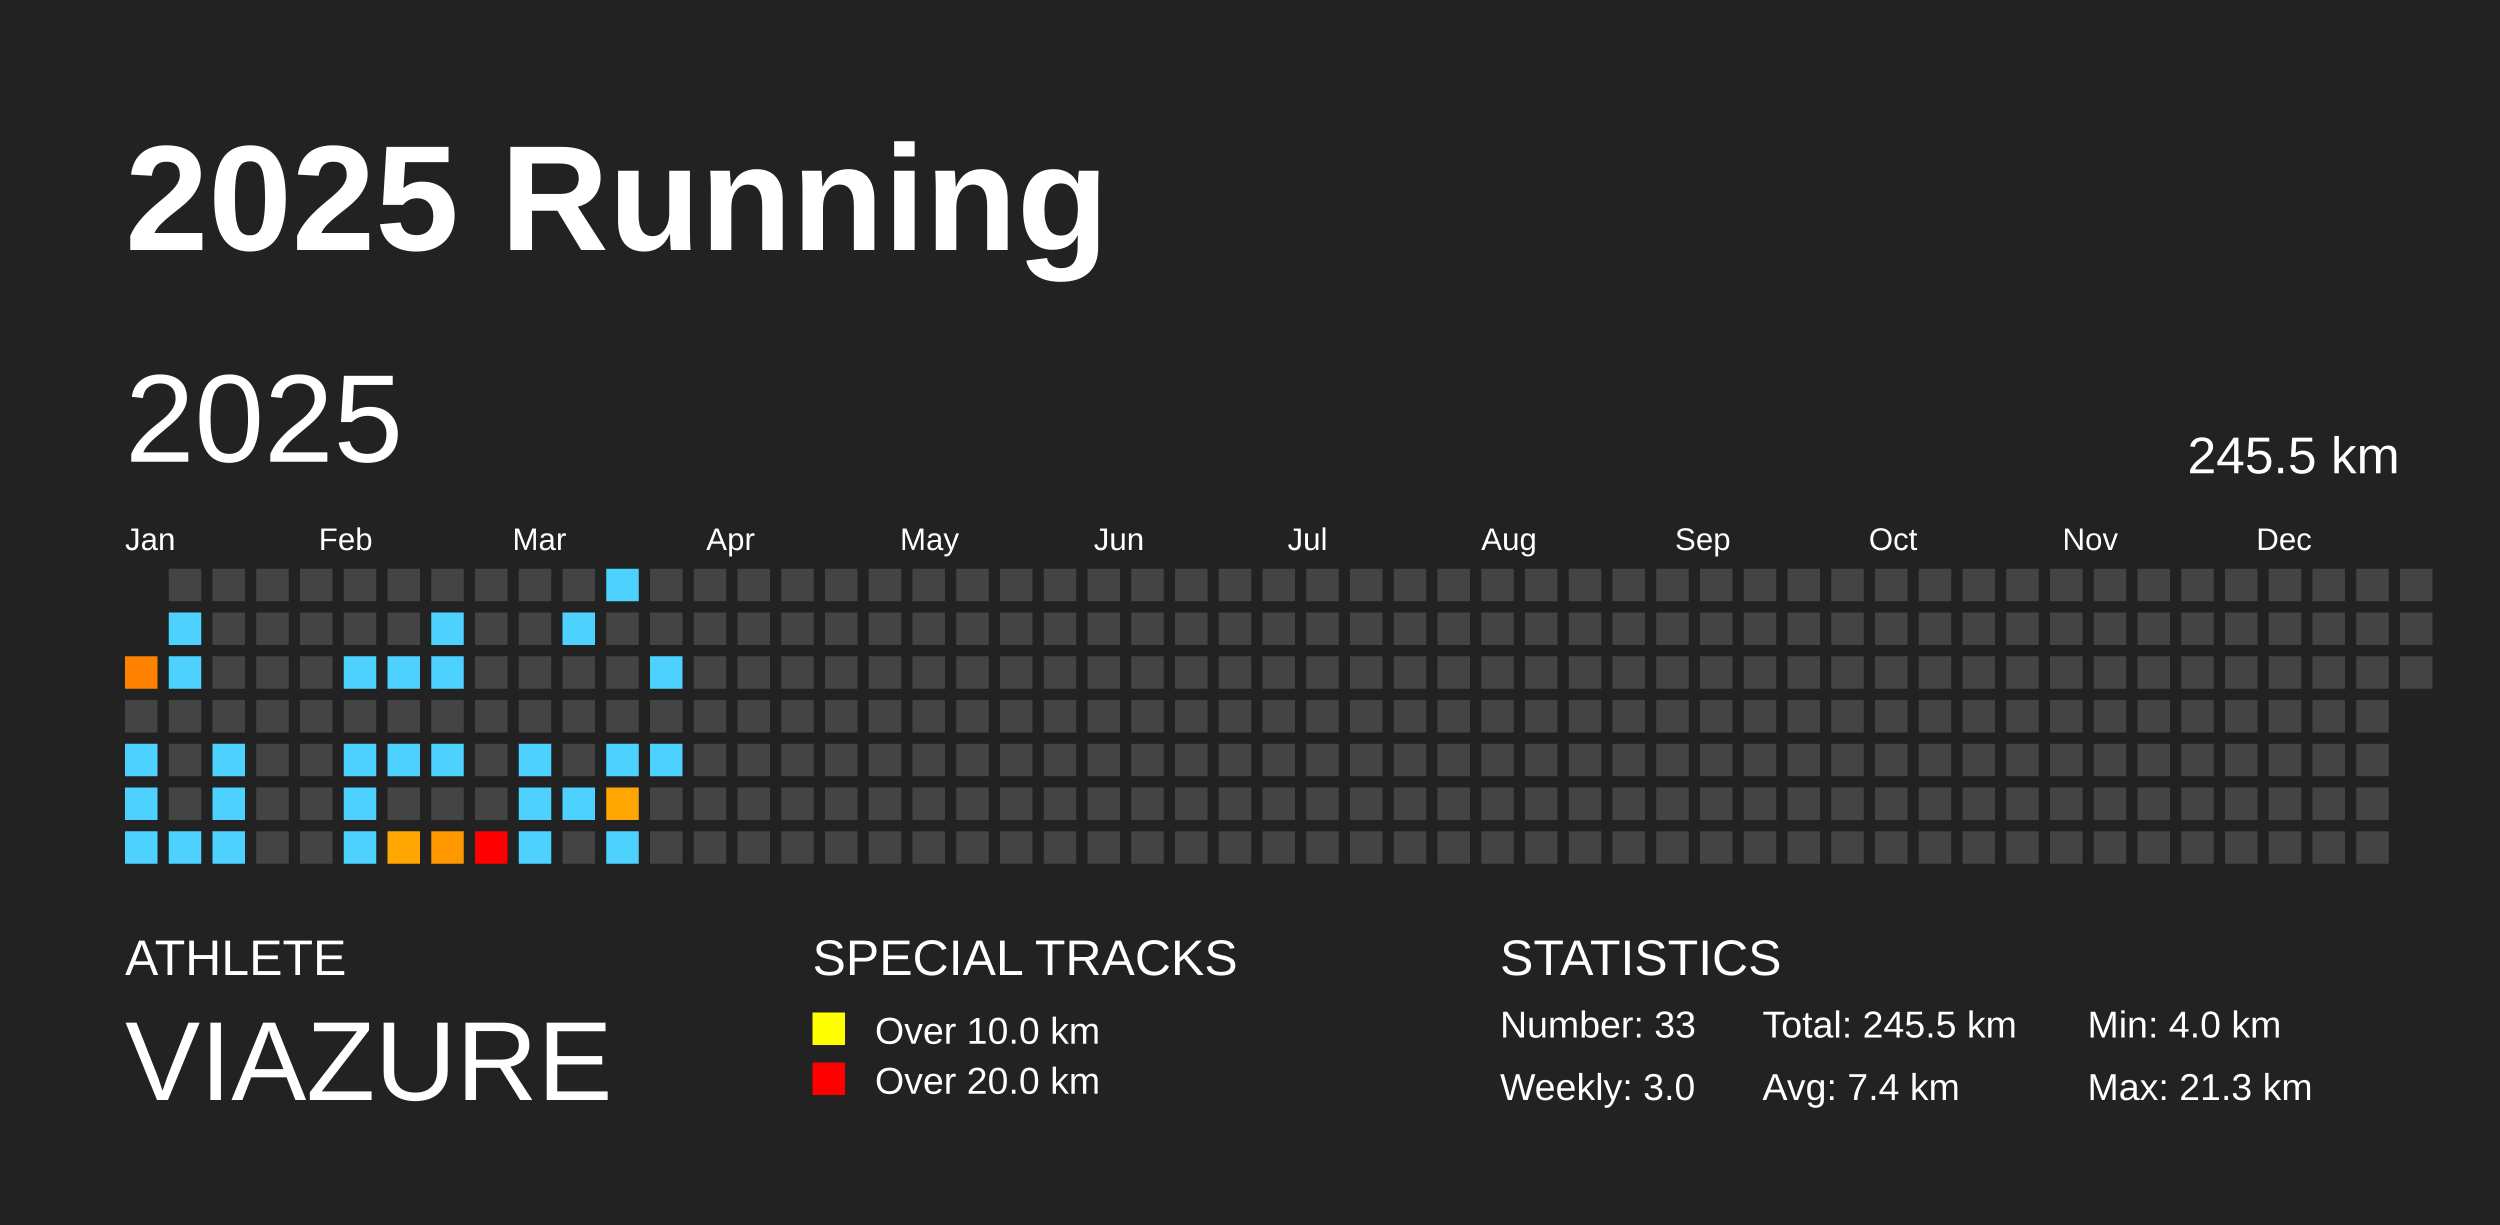
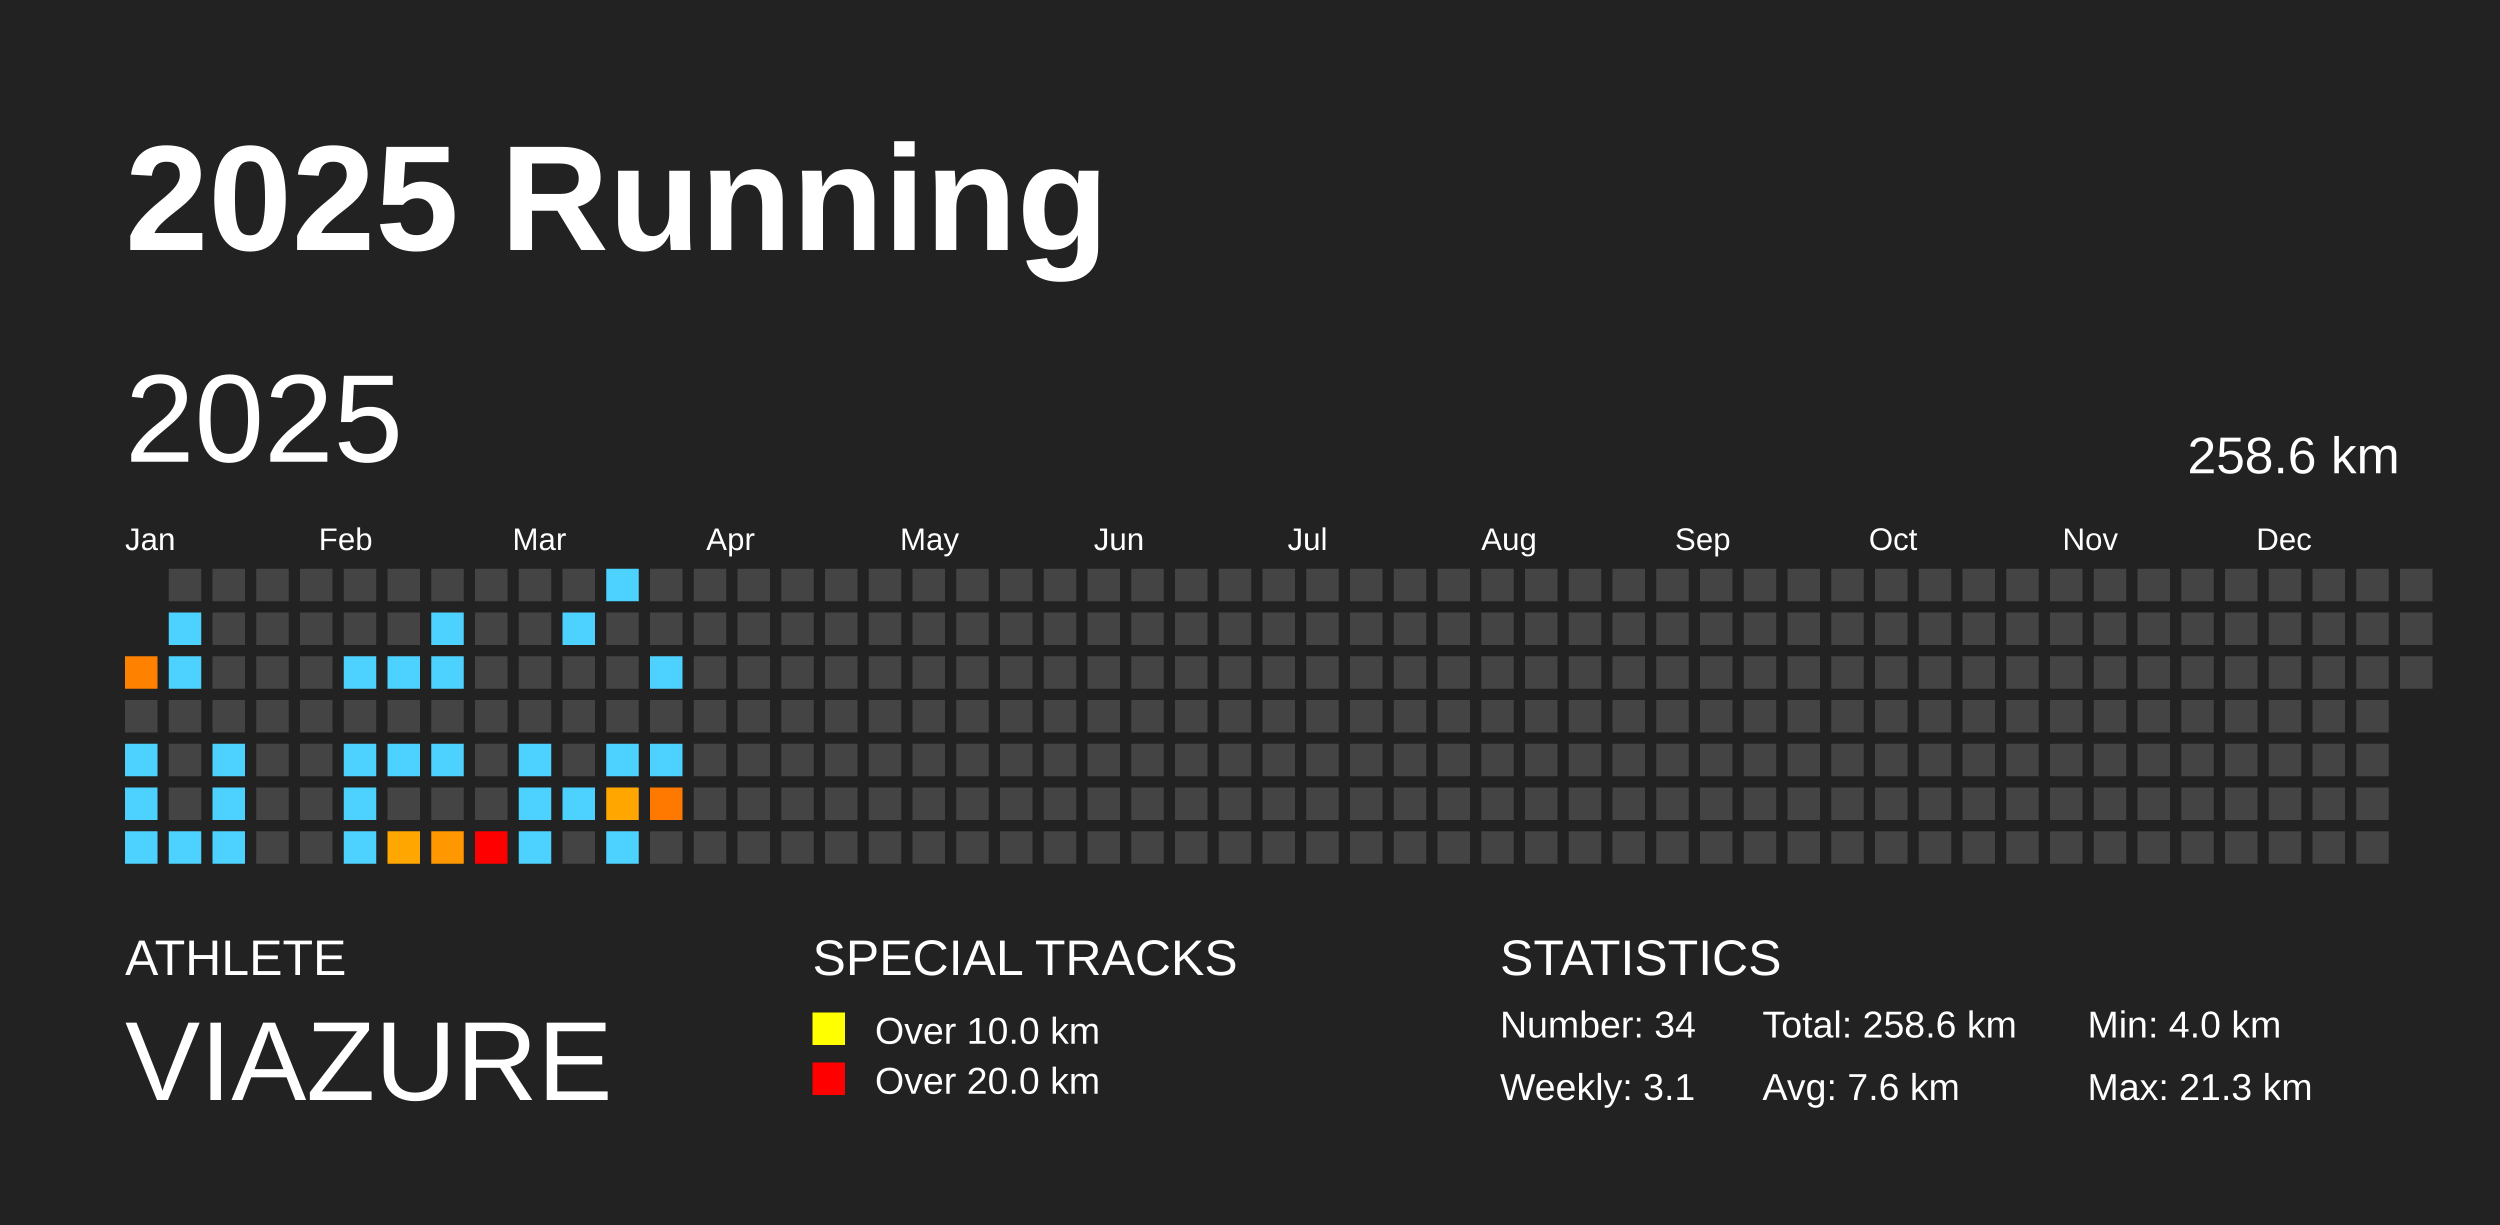
<svg xmlns="http://www.w3.org/2000/svg" baseProfile="full" height="98mm" version="1.1" viewBox="0,0,200,98" width="200mm">
  <defs />
  <rect fill="#222222" height="98" width="200" x="0" y="0" />
  <text fill="#FFFFFF" style="font-size:12px; font-family:Arial; font-weight:bold;" x="10" y="20">2025 Running</text>
  <text fill="#FFFFFF" style="font-size:4px; font-family:Arial" x="10" y="78">ATHLETE</text>
  <text fill="#FFFFFF" style="font-size:9px; font-family:Arial" x="10" y="88">VIAZURE</text>
  <text fill="#FFFFFF" style="font-size:4px; font-family:Arial" x="65" y="78">SPECIAL TRACKS</text>
  <rect fill="yellow" height="2.6" width="2.6" x="65" y="81" />
  <text fill="#FFFFFF" style="font-size:3px; font-family:Arial" x="70" y="83.5">Over 10.0 km</text>
  <rect fill="red" height="2.6" width="2.6" x="65" y="85" />
  <text fill="#FFFFFF" style="font-size:3px; font-family:Arial" x="70" y="87.5">Over 20.0 km</text>
  <text fill="#FFFFFF" style="font-size:4px; font-family:Arial" x="120" y="78">STATISTICS</text>
-   <text fill="#FFFFFF" style="font-size:3px; font-family:Arial" x="120" y="83">Number: 33</text>
-   <text fill="#FFFFFF" style="font-size:3px; font-family:Arial" x="120" y="88">Weekly: 3.0</text>
-   <text fill="#FFFFFF" style="font-size:3px; font-family:Arial" x="141" y="83">Total: 245.5 km</text>
-   <text fill="#FFFFFF" style="font-size:3px; font-family:Arial" x="141" y="88">Avg: 7.4 km</text>
+   <text fill="#FFFFFF" style="font-size:3px; font-family:Arial" x="120" y="83">Number: 34</text>
+   <text fill="#FFFFFF" style="font-size:3px; font-family:Arial" x="120" y="88">Weekly: 3.1</text>
+   <text fill="#FFFFFF" style="font-size:3px; font-family:Arial" x="141" y="83">Total: 258.6 km</text>
+   <text fill="#FFFFFF" style="font-size:3px; font-family:Arial" x="141" y="88">Avg: 7.6 km</text>
  <text fill="#FFFFFF" style="font-size:3px; font-family:Arial" x="167" y="83">Min: 4.0 km</text>
  <text fill="#FFFFFF" style="font-size:3px; font-family:Arial" x="167" y="88">Max: 21.3 km</text>
  <text dominant-baseline="hanging" fill="#FFFFFF" style="font-size:10.0px; font-family:Arial;" x="10" y="30">2025</text>
-   <text dominant-baseline="hanging" fill="#FFFFFF" style="font-size:4.125px; font-family:Arial;" x="175" y="35">245.5 km</text>
+   <text dominant-baseline="hanging" fill="#FFFFFF" style="font-size:4.125px; font-family:Arial;" x="175" y="35">258.6 km</text>
  <text fill="#FFFFFF" style="font-size:2.5px; font-family:Arial" x="10.0" y="44">Jan</text>
  <text fill="#FFFFFF" style="font-size:2.5px; font-family:Arial" x="25.5" y="44">Feb</text>
  <text fill="#FFFFFF" style="font-size:2.5px; font-family:Arial" x="41.0" y="44">Mar</text>
  <text fill="#FFFFFF" style="font-size:2.5px; font-family:Arial" x="56.5" y="44">Apr</text>
  <text fill="#FFFFFF" style="font-size:2.5px; font-family:Arial" x="72.0" y="44">May</text>
  <text fill="#FFFFFF" style="font-size:2.5px; font-family:Arial" x="87.5" y="44">Jun</text>
  <text fill="#FFFFFF" style="font-size:2.5px; font-family:Arial" x="103.0" y="44">Jul</text>
  <text fill="#FFFFFF" style="font-size:2.5px; font-family:Arial" x="118.5" y="44">Aug</text>
  <text fill="#FFFFFF" style="font-size:2.5px; font-family:Arial" x="134.0" y="44">Sep</text>
  <text fill="#FFFFFF" style="font-size:2.5px; font-family:Arial" x="149.5" y="44">Oct</text>
  <text fill="#FFFFFF" style="font-size:2.5px; font-family:Arial" x="165.0" y="44">Nov</text>
  <text fill="#FFFFFF" style="font-size:2.5px; font-family:Arial" x="180.5" y="44">Dec</text>
  <rect fill="#ff8100" height="2.6" width="2.6" x="10.0" y="52.5" />
  <rect fill="#444444" height="2.6" width="2.6" x="10.0" y="56.0" />
  <rect fill="#4dd2ff" height="2.6" width="2.6" x="10.0" y="59.5" />
  <rect fill="#4dd2ff" height="2.6" width="2.6" x="10.0" y="63.0" />
  <rect fill="#4dd2ff" height="2.6" width="2.6" x="10.0" y="66.5" />
  <rect fill="#444444" height="2.6" width="2.6" x="13.5" y="45.5" />
  <rect fill="#4dd2ff" height="2.6" width="2.6" x="13.5" y="49.0" />
  <rect fill="#4dd2ff" height="2.6" width="2.6" x="13.5" y="52.5" />
  <rect fill="#444444" height="2.6" width="2.6" x="13.5" y="56.0" />
  <rect fill="#444444" height="2.6" width="2.6" x="13.5" y="59.5" />
  <rect fill="#444444" height="2.6" width="2.6" x="13.5" y="63.0" />
  <rect fill="#4dd2ff" height="2.6" width="2.6" x="13.5" y="66.5" />
  <rect fill="#444444" height="2.6" width="2.6" x="17.0" y="45.5" />
  <rect fill="#444444" height="2.6" width="2.6" x="17.0" y="49.0" />
  <rect fill="#444444" height="2.6" width="2.6" x="17.0" y="52.5" />
  <rect fill="#444444" height="2.6" width="2.6" x="17.0" y="56.0" />
  <rect fill="#4dd2ff" height="2.6" width="2.6" x="17.0" y="59.5" />
  <rect fill="#4dd2ff" height="2.6" width="2.6" x="17.0" y="63.0" />
  <rect fill="#4dd2ff" height="2.6" width="2.6" x="17.0" y="66.5" />
  <rect fill="#444444" height="2.6" width="2.6" x="20.5" y="45.5" />
  <rect fill="#444444" height="2.6" width="2.6" x="20.5" y="49.0" />
  <rect fill="#444444" height="2.6" width="2.6" x="20.5" y="52.5" />
  <rect fill="#444444" height="2.6" width="2.6" x="20.5" y="56.0" />
  <rect fill="#444444" height="2.6" width="2.6" x="20.5" y="59.5" />
  <rect fill="#444444" height="2.6" width="2.6" x="20.5" y="63.0" />
  <rect fill="#444444" height="2.6" width="2.6" x="20.5" y="66.5" />
  <rect fill="#444444" height="2.6" width="2.6" x="24.0" y="45.5" />
  <rect fill="#444444" height="2.6" width="2.6" x="24.0" y="49.0" />
  <rect fill="#444444" height="2.6" width="2.6" x="24.0" y="52.5" />
  <rect fill="#444444" height="2.6" width="2.6" x="24.0" y="56.0" />
  <rect fill="#444444" height="2.6" width="2.6" x="24.0" y="59.5" />
  <rect fill="#444444" height="2.6" width="2.6" x="24.0" y="63.0" />
  <rect fill="#444444" height="2.6" width="2.6" x="24.0" y="66.5" />
  <rect fill="#444444" height="2.6" width="2.6" x="27.5" y="45.5" />
  <rect fill="#444444" height="2.6" width="2.6" x="27.5" y="49.0" />
  <rect fill="#4dd2ff" height="2.6" width="2.6" x="27.5" y="52.5" />
  <rect fill="#444444" height="2.6" width="2.6" x="27.5" y="56.0" />
  <rect fill="#4dd2ff" height="2.6" width="2.6" x="27.5" y="59.5" />
  <rect fill="#4dd2ff" height="2.6" width="2.6" x="27.5" y="63.0" />
  <rect fill="#4dd2ff" height="2.6" width="2.6" x="27.5" y="66.5" />
  <rect fill="#444444" height="2.6" width="2.6" x="31.0" y="45.5" />
  <rect fill="#444444" height="2.6" width="2.6" x="31.0" y="49.0" />
  <rect fill="#4dd2ff" height="2.6" width="2.6" x="31.0" y="52.5" />
  <rect fill="#444444" height="2.6" width="2.6" x="31.0" y="56.0" />
  <rect fill="#4dd2ff" height="2.6" width="2.6" x="31.0" y="59.5" />
  <rect fill="#444444" height="2.6" width="2.6" x="31.0" y="63.0" />
  <rect fill="#ffa600" height="2.6" width="2.6" x="31.0" y="66.5" />
  <rect fill="#444444" height="2.6" width="2.6" x="34.5" y="45.5" />
  <rect fill="#4dd2ff" height="2.6" width="2.6" x="34.5" y="49.0" />
  <rect fill="#4dd2ff" height="2.6" width="2.6" x="34.5" y="52.5" />
  <rect fill="#444444" height="2.6" width="2.6" x="34.5" y="56.0" />
  <rect fill="#4dd2ff" height="2.6" width="2.6" x="34.5" y="59.5" />
  <rect fill="#444444" height="2.6" width="2.6" x="34.5" y="63.0" />
  <rect fill="#ff9800" height="2.6" width="2.6" x="34.5" y="66.5" />
  <rect fill="#444444" height="2.6" width="2.6" x="38.0" y="45.5" />
  <rect fill="#444444" height="2.6" width="2.6" x="38.0" y="49.0" />
  <rect fill="#444444" height="2.6" width="2.6" x="38.0" y="52.5" />
  <rect fill="#444444" height="2.6" width="2.6" x="38.0" y="56.0" />
  <rect fill="#444444" height="2.6" width="2.6" x="38.0" y="59.5" />
  <rect fill="#444444" height="2.6" width="2.6" x="38.0" y="63.0" />
  <rect fill="red" height="2.6" width="2.6" x="38.0" y="66.5" />
  <rect fill="#444444" height="2.6" width="2.6" x="41.5" y="45.5" />
  <rect fill="#444444" height="2.6" width="2.6" x="41.5" y="49.0" />
  <rect fill="#444444" height="2.6" width="2.6" x="41.5" y="52.5" />
  <rect fill="#444444" height="2.6" width="2.6" x="41.5" y="56.0" />
  <rect fill="#4dd2ff" height="2.6" width="2.6" x="41.5" y="59.5" />
  <rect fill="#4dd2ff" height="2.6" width="2.6" x="41.5" y="63.0" />
  <rect fill="#4dd2ff" height="2.6" width="2.6" x="41.5" y="66.5" />
  <rect fill="#444444" height="2.6" width="2.6" x="45.0" y="45.5" />
  <rect fill="#4dd2ff" height="2.6" width="2.6" x="45.0" y="49.0" />
  <rect fill="#444444" height="2.6" width="2.6" x="45.0" y="52.5" />
  <rect fill="#444444" height="2.6" width="2.6" x="45.0" y="56.0" />
  <rect fill="#444444" height="2.6" width="2.6" x="45.0" y="59.5" />
  <rect fill="#4dd2ff" height="2.6" width="2.6" x="45.0" y="63.0" />
  <rect fill="#444444" height="2.6" width="2.6" x="45.0" y="66.5" />
  <rect fill="#4dd2ff" height="2.6" width="2.6" x="48.5" y="45.5" />
  <rect fill="#444444" height="2.6" width="2.6" x="48.5" y="49.0" />
  <rect fill="#444444" height="2.6" width="2.6" x="48.5" y="52.5" />
  <rect fill="#444444" height="2.6" width="2.6" x="48.5" y="56.0" />
  <rect fill="#4dd2ff" height="2.6" width="2.6" x="48.5" y="59.5" />
  <rect fill="#ffa700" height="2.6" width="2.6" x="48.5" y="63.0" />
  <rect fill="#4dd2ff" height="2.6" width="2.6" x="48.5" y="66.5" />
  <rect fill="#444444" height="2.6" width="2.6" x="52.0" y="45.5" />
  <rect fill="#444444" height="2.6" width="2.6" x="52.0" y="49.0" />
  <rect fill="#4dd2ff" height="2.6" width="2.6" x="52.0" y="52.5" />
  <rect fill="#444444" height="2.6" width="2.6" x="52.0" y="56.0" />
  <rect fill="#4dd2ff" height="2.6" width="2.6" x="52.0" y="59.5" />
-   <rect fill="#444444" height="2.6" width="2.6" x="52.0" y="63.0" />
+   <rect fill="#ff7900" height="2.6" width="2.6" x="52.0" y="63.0" />
  <rect fill="#444444" height="2.6" width="2.6" x="52.0" y="66.5" />
  <rect fill="#444444" height="2.6" width="2.6" x="55.5" y="45.5" />
  <rect fill="#444444" height="2.6" width="2.6" x="55.5" y="49.0" />
  <rect fill="#444444" height="2.6" width="2.6" x="55.5" y="52.5" />
  <rect fill="#444444" height="2.6" width="2.6" x="55.5" y="56.0" />
  <rect fill="#444444" height="2.6" width="2.6" x="55.5" y="59.5" />
  <rect fill="#444444" height="2.6" width="2.6" x="55.5" y="63.0" />
  <rect fill="#444444" height="2.6" width="2.6" x="55.5" y="66.5" />
  <rect fill="#444444" height="2.6" width="2.6" x="59.0" y="45.5" />
  <rect fill="#444444" height="2.6" width="2.6" x="59.0" y="49.0" />
  <rect fill="#444444" height="2.6" width="2.6" x="59.0" y="52.5" />
  <rect fill="#444444" height="2.6" width="2.6" x="59.0" y="56.0" />
  <rect fill="#444444" height="2.6" width="2.6" x="59.0" y="59.5" />
  <rect fill="#444444" height="2.6" width="2.6" x="59.0" y="63.0" />
  <rect fill="#444444" height="2.6" width="2.6" x="59.0" y="66.5" />
  <rect fill="#444444" height="2.6" width="2.6" x="62.5" y="45.5" />
  <rect fill="#444444" height="2.6" width="2.6" x="62.5" y="49.0" />
  <rect fill="#444444" height="2.6" width="2.6" x="62.5" y="52.5" />
  <rect fill="#444444" height="2.6" width="2.6" x="62.5" y="56.0" />
  <rect fill="#444444" height="2.6" width="2.6" x="62.5" y="59.5" />
  <rect fill="#444444" height="2.6" width="2.6" x="62.5" y="63.0" />
  <rect fill="#444444" height="2.6" width="2.6" x="62.5" y="66.5" />
  <rect fill="#444444" height="2.6" width="2.6" x="66.0" y="45.5" />
  <rect fill="#444444" height="2.6" width="2.6" x="66.0" y="49.0" />
  <rect fill="#444444" height="2.6" width="2.6" x="66.0" y="52.5" />
  <rect fill="#444444" height="2.6" width="2.6" x="66.0" y="56.0" />
  <rect fill="#444444" height="2.6" width="2.6" x="66.0" y="59.5" />
  <rect fill="#444444" height="2.6" width="2.6" x="66.0" y="63.0" />
  <rect fill="#444444" height="2.6" width="2.6" x="66.0" y="66.5" />
  <rect fill="#444444" height="2.6" width="2.6" x="69.5" y="45.5" />
  <rect fill="#444444" height="2.6" width="2.6" x="69.5" y="49.0" />
  <rect fill="#444444" height="2.6" width="2.6" x="69.5" y="52.5" />
  <rect fill="#444444" height="2.6" width="2.6" x="69.5" y="56.0" />
  <rect fill="#444444" height="2.6" width="2.6" x="69.5" y="59.5" />
  <rect fill="#444444" height="2.6" width="2.6" x="69.5" y="63.0" />
  <rect fill="#444444" height="2.6" width="2.6" x="69.5" y="66.5" />
  <rect fill="#444444" height="2.6" width="2.6" x="73.0" y="45.5" />
  <rect fill="#444444" height="2.6" width="2.6" x="73.0" y="49.0" />
  <rect fill="#444444" height="2.6" width="2.6" x="73.0" y="52.5" />
  <rect fill="#444444" height="2.6" width="2.6" x="73.0" y="56.0" />
  <rect fill="#444444" height="2.6" width="2.6" x="73.0" y="59.5" />
  <rect fill="#444444" height="2.6" width="2.6" x="73.0" y="63.0" />
  <rect fill="#444444" height="2.6" width="2.6" x="73.0" y="66.5" />
  <rect fill="#444444" height="2.6" width="2.6" x="76.5" y="45.5" />
  <rect fill="#444444" height="2.6" width="2.6" x="76.5" y="49.0" />
  <rect fill="#444444" height="2.6" width="2.6" x="76.5" y="52.5" />
  <rect fill="#444444" height="2.6" width="2.6" x="76.5" y="56.0" />
  <rect fill="#444444" height="2.6" width="2.6" x="76.5" y="59.5" />
  <rect fill="#444444" height="2.6" width="2.6" x="76.5" y="63.0" />
  <rect fill="#444444" height="2.6" width="2.6" x="76.5" y="66.5" />
  <rect fill="#444444" height="2.6" width="2.6" x="80.0" y="45.5" />
  <rect fill="#444444" height="2.6" width="2.6" x="80.0" y="49.0" />
  <rect fill="#444444" height="2.6" width="2.6" x="80.0" y="52.5" />
  <rect fill="#444444" height="2.6" width="2.6" x="80.0" y="56.0" />
  <rect fill="#444444" height="2.6" width="2.6" x="80.0" y="59.5" />
  <rect fill="#444444" height="2.6" width="2.6" x="80.0" y="63.0" />
  <rect fill="#444444" height="2.6" width="2.6" x="80.0" y="66.5" />
  <rect fill="#444444" height="2.6" width="2.6" x="83.5" y="45.5" />
  <rect fill="#444444" height="2.6" width="2.6" x="83.5" y="49.0" />
  <rect fill="#444444" height="2.6" width="2.6" x="83.5" y="52.5" />
  <rect fill="#444444" height="2.6" width="2.6" x="83.5" y="56.0" />
  <rect fill="#444444" height="2.6" width="2.6" x="83.5" y="59.5" />
  <rect fill="#444444" height="2.6" width="2.6" x="83.5" y="63.0" />
  <rect fill="#444444" height="2.6" width="2.6" x="83.5" y="66.5" />
  <rect fill="#444444" height="2.6" width="2.6" x="87.0" y="45.5" />
  <rect fill="#444444" height="2.6" width="2.6" x="87.0" y="49.0" />
  <rect fill="#444444" height="2.6" width="2.6" x="87.0" y="52.5" />
  <rect fill="#444444" height="2.6" width="2.6" x="87.0" y="56.0" />
  <rect fill="#444444" height="2.6" width="2.6" x="87.0" y="59.5" />
  <rect fill="#444444" height="2.6" width="2.6" x="87.0" y="63.0" />
  <rect fill="#444444" height="2.6" width="2.6" x="87.0" y="66.5" />
  <rect fill="#444444" height="2.6" width="2.6" x="90.5" y="45.5" />
  <rect fill="#444444" height="2.6" width="2.6" x="90.5" y="49.0" />
  <rect fill="#444444" height="2.6" width="2.6" x="90.5" y="52.5" />
  <rect fill="#444444" height="2.6" width="2.6" x="90.5" y="56.0" />
  <rect fill="#444444" height="2.6" width="2.6" x="90.5" y="59.5" />
  <rect fill="#444444" height="2.6" width="2.6" x="90.5" y="63.0" />
  <rect fill="#444444" height="2.6" width="2.6" x="90.5" y="66.5" />
  <rect fill="#444444" height="2.6" width="2.6" x="94.0" y="45.5" />
  <rect fill="#444444" height="2.6" width="2.6" x="94.0" y="49.0" />
  <rect fill="#444444" height="2.6" width="2.6" x="94.0" y="52.5" />
  <rect fill="#444444" height="2.6" width="2.6" x="94.0" y="56.0" />
  <rect fill="#444444" height="2.6" width="2.6" x="94.0" y="59.5" />
  <rect fill="#444444" height="2.6" width="2.6" x="94.0" y="63.0" />
  <rect fill="#444444" height="2.6" width="2.6" x="94.0" y="66.5" />
  <rect fill="#444444" height="2.6" width="2.6" x="97.5" y="45.5" />
  <rect fill="#444444" height="2.6" width="2.6" x="97.5" y="49.0" />
  <rect fill="#444444" height="2.6" width="2.6" x="97.5" y="52.5" />
  <rect fill="#444444" height="2.6" width="2.6" x="97.5" y="56.0" />
  <rect fill="#444444" height="2.6" width="2.6" x="97.5" y="59.5" />
  <rect fill="#444444" height="2.6" width="2.6" x="97.5" y="63.0" />
  <rect fill="#444444" height="2.6" width="2.6" x="97.5" y="66.5" />
  <rect fill="#444444" height="2.6" width="2.6" x="101.0" y="45.5" />
  <rect fill="#444444" height="2.6" width="2.6" x="101.0" y="49.0" />
  <rect fill="#444444" height="2.6" width="2.6" x="101.0" y="52.5" />
  <rect fill="#444444" height="2.6" width="2.6" x="101.0" y="56.0" />
  <rect fill="#444444" height="2.6" width="2.6" x="101.0" y="59.5" />
  <rect fill="#444444" height="2.6" width="2.6" x="101.0" y="63.0" />
  <rect fill="#444444" height="2.6" width="2.6" x="101.0" y="66.5" />
  <rect fill="#444444" height="2.6" width="2.6" x="104.5" y="45.5" />
  <rect fill="#444444" height="2.6" width="2.6" x="104.5" y="49.0" />
  <rect fill="#444444" height="2.6" width="2.6" x="104.5" y="52.5" />
  <rect fill="#444444" height="2.6" width="2.6" x="104.5" y="56.0" />
  <rect fill="#444444" height="2.6" width="2.6" x="104.5" y="59.5" />
  <rect fill="#444444" height="2.6" width="2.6" x="104.5" y="63.0" />
  <rect fill="#444444" height="2.6" width="2.6" x="104.5" y="66.5" />
  <rect fill="#444444" height="2.6" width="2.6" x="108.0" y="45.5" />
  <rect fill="#444444" height="2.6" width="2.6" x="108.0" y="49.0" />
  <rect fill="#444444" height="2.6" width="2.6" x="108.0" y="52.5" />
  <rect fill="#444444" height="2.6" width="2.6" x="108.0" y="56.0" />
  <rect fill="#444444" height="2.6" width="2.6" x="108.0" y="59.5" />
  <rect fill="#444444" height="2.6" width="2.6" x="108.0" y="63.0" />
  <rect fill="#444444" height="2.6" width="2.6" x="108.0" y="66.5" />
  <rect fill="#444444" height="2.6" width="2.6" x="111.5" y="45.5" />
  <rect fill="#444444" height="2.6" width="2.6" x="111.5" y="49.0" />
  <rect fill="#444444" height="2.6" width="2.6" x="111.5" y="52.5" />
  <rect fill="#444444" height="2.6" width="2.6" x="111.5" y="56.0" />
  <rect fill="#444444" height="2.6" width="2.6" x="111.5" y="59.5" />
  <rect fill="#444444" height="2.6" width="2.6" x="111.5" y="63.0" />
  <rect fill="#444444" height="2.6" width="2.6" x="111.5" y="66.5" />
  <rect fill="#444444" height="2.6" width="2.6" x="115.0" y="45.5" />
  <rect fill="#444444" height="2.6" width="2.6" x="115.0" y="49.0" />
  <rect fill="#444444" height="2.6" width="2.6" x="115.0" y="52.5" />
  <rect fill="#444444" height="2.6" width="2.6" x="115.0" y="56.0" />
  <rect fill="#444444" height="2.6" width="2.6" x="115.0" y="59.5" />
  <rect fill="#444444" height="2.6" width="2.6" x="115.0" y="63.0" />
  <rect fill="#444444" height="2.6" width="2.6" x="115.0" y="66.5" />
  <rect fill="#444444" height="2.6" width="2.6" x="118.5" y="45.5" />
  <rect fill="#444444" height="2.6" width="2.6" x="118.5" y="49.0" />
  <rect fill="#444444" height="2.6" width="2.6" x="118.5" y="52.5" />
  <rect fill="#444444" height="2.6" width="2.6" x="118.5" y="56.0" />
  <rect fill="#444444" height="2.6" width="2.6" x="118.5" y="59.5" />
  <rect fill="#444444" height="2.6" width="2.6" x="118.5" y="63.0" />
  <rect fill="#444444" height="2.6" width="2.6" x="118.5" y="66.5" />
  <rect fill="#444444" height="2.6" width="2.6" x="122.0" y="45.5" />
  <rect fill="#444444" height="2.6" width="2.6" x="122.0" y="49.0" />
  <rect fill="#444444" height="2.6" width="2.6" x="122.0" y="52.5" />
  <rect fill="#444444" height="2.6" width="2.6" x="122.0" y="56.0" />
  <rect fill="#444444" height="2.6" width="2.6" x="122.0" y="59.5" />
  <rect fill="#444444" height="2.6" width="2.6" x="122.0" y="63.0" />
  <rect fill="#444444" height="2.6" width="2.6" x="122.0" y="66.5" />
  <rect fill="#444444" height="2.6" width="2.6" x="125.5" y="45.5" />
  <rect fill="#444444" height="2.6" width="2.6" x="125.5" y="49.0" />
  <rect fill="#444444" height="2.6" width="2.6" x="125.5" y="52.5" />
  <rect fill="#444444" height="2.6" width="2.6" x="125.5" y="56.0" />
  <rect fill="#444444" height="2.6" width="2.6" x="125.5" y="59.5" />
  <rect fill="#444444" height="2.6" width="2.6" x="125.5" y="63.0" />
  <rect fill="#444444" height="2.6" width="2.6" x="125.5" y="66.5" />
  <rect fill="#444444" height="2.6" width="2.6" x="129.0" y="45.5" />
  <rect fill="#444444" height="2.6" width="2.6" x="129.0" y="49.0" />
  <rect fill="#444444" height="2.6" width="2.6" x="129.0" y="52.5" />
  <rect fill="#444444" height="2.6" width="2.6" x="129.0" y="56.0" />
  <rect fill="#444444" height="2.6" width="2.6" x="129.0" y="59.5" />
  <rect fill="#444444" height="2.6" width="2.6" x="129.0" y="63.0" />
  <rect fill="#444444" height="2.6" width="2.6" x="129.0" y="66.5" />
  <rect fill="#444444" height="2.6" width="2.6" x="132.5" y="45.5" />
  <rect fill="#444444" height="2.6" width="2.6" x="132.5" y="49.0" />
  <rect fill="#444444" height="2.6" width="2.6" x="132.5" y="52.5" />
  <rect fill="#444444" height="2.6" width="2.6" x="132.5" y="56.0" />
  <rect fill="#444444" height="2.6" width="2.6" x="132.5" y="59.5" />
  <rect fill="#444444" height="2.6" width="2.6" x="132.5" y="63.0" />
  <rect fill="#444444" height="2.6" width="2.6" x="132.5" y="66.5" />
  <rect fill="#444444" height="2.6" width="2.6" x="136.0" y="45.5" />
  <rect fill="#444444" height="2.6" width="2.6" x="136.0" y="49.0" />
  <rect fill="#444444" height="2.6" width="2.6" x="136.0" y="52.5" />
  <rect fill="#444444" height="2.6" width="2.6" x="136.0" y="56.0" />
  <rect fill="#444444" height="2.6" width="2.6" x="136.0" y="59.5" />
  <rect fill="#444444" height="2.6" width="2.6" x="136.0" y="63.0" />
  <rect fill="#444444" height="2.6" width="2.6" x="136.0" y="66.5" />
  <rect fill="#444444" height="2.6" width="2.6" x="139.5" y="45.5" />
  <rect fill="#444444" height="2.6" width="2.6" x="139.5" y="49.0" />
  <rect fill="#444444" height="2.6" width="2.6" x="139.5" y="52.5" />
  <rect fill="#444444" height="2.6" width="2.6" x="139.5" y="56.0" />
  <rect fill="#444444" height="2.6" width="2.6" x="139.5" y="59.5" />
  <rect fill="#444444" height="2.6" width="2.6" x="139.5" y="63.0" />
  <rect fill="#444444" height="2.6" width="2.6" x="139.5" y="66.5" />
  <rect fill="#444444" height="2.6" width="2.6" x="143.0" y="45.5" />
  <rect fill="#444444" height="2.6" width="2.6" x="143.0" y="49.0" />
  <rect fill="#444444" height="2.6" width="2.6" x="143.0" y="52.5" />
  <rect fill="#444444" height="2.6" width="2.6" x="143.0" y="56.0" />
  <rect fill="#444444" height="2.6" width="2.6" x="143.0" y="59.5" />
  <rect fill="#444444" height="2.6" width="2.6" x="143.0" y="63.0" />
  <rect fill="#444444" height="2.6" width="2.6" x="143.0" y="66.5" />
  <rect fill="#444444" height="2.6" width="2.6" x="146.5" y="45.5" />
  <rect fill="#444444" height="2.6" width="2.6" x="146.5" y="49.0" />
  <rect fill="#444444" height="2.6" width="2.6" x="146.5" y="52.5" />
  <rect fill="#444444" height="2.6" width="2.6" x="146.5" y="56.0" />
  <rect fill="#444444" height="2.6" width="2.6" x="146.5" y="59.5" />
  <rect fill="#444444" height="2.6" width="2.6" x="146.5" y="63.0" />
  <rect fill="#444444" height="2.6" width="2.6" x="146.5" y="66.5" />
  <rect fill="#444444" height="2.6" width="2.6" x="150.0" y="45.5" />
  <rect fill="#444444" height="2.6" width="2.6" x="150.0" y="49.0" />
  <rect fill="#444444" height="2.6" width="2.6" x="150.0" y="52.5" />
  <rect fill="#444444" height="2.6" width="2.6" x="150.0" y="56.0" />
  <rect fill="#444444" height="2.6" width="2.6" x="150.0" y="59.5" />
  <rect fill="#444444" height="2.6" width="2.6" x="150.0" y="63.0" />
  <rect fill="#444444" height="2.6" width="2.6" x="150.0" y="66.5" />
  <rect fill="#444444" height="2.6" width="2.6" x="153.5" y="45.5" />
  <rect fill="#444444" height="2.6" width="2.6" x="153.5" y="49.0" />
  <rect fill="#444444" height="2.6" width="2.6" x="153.5" y="52.5" />
  <rect fill="#444444" height="2.6" width="2.6" x="153.5" y="56.0" />
  <rect fill="#444444" height="2.6" width="2.6" x="153.5" y="59.5" />
  <rect fill="#444444" height="2.6" width="2.6" x="153.5" y="63.0" />
  <rect fill="#444444" height="2.6" width="2.6" x="153.5" y="66.5" />
  <rect fill="#444444" height="2.6" width="2.6" x="157.0" y="45.5" />
  <rect fill="#444444" height="2.6" width="2.6" x="157.0" y="49.0" />
  <rect fill="#444444" height="2.6" width="2.6" x="157.0" y="52.5" />
  <rect fill="#444444" height="2.6" width="2.6" x="157.0" y="56.0" />
  <rect fill="#444444" height="2.6" width="2.6" x="157.0" y="59.5" />
  <rect fill="#444444" height="2.6" width="2.6" x="157.0" y="63.0" />
  <rect fill="#444444" height="2.6" width="2.6" x="157.0" y="66.5" />
  <rect fill="#444444" height="2.6" width="2.6" x="160.5" y="45.5" />
  <rect fill="#444444" height="2.6" width="2.6" x="160.5" y="49.0" />
  <rect fill="#444444" height="2.6" width="2.6" x="160.5" y="52.5" />
  <rect fill="#444444" height="2.6" width="2.6" x="160.5" y="56.0" />
  <rect fill="#444444" height="2.6" width="2.6" x="160.5" y="59.5" />
  <rect fill="#444444" height="2.6" width="2.6" x="160.5" y="63.0" />
  <rect fill="#444444" height="2.6" width="2.6" x="160.5" y="66.5" />
  <rect fill="#444444" height="2.6" width="2.6" x="164.0" y="45.5" />
  <rect fill="#444444" height="2.6" width="2.6" x="164.0" y="49.0" />
  <rect fill="#444444" height="2.6" width="2.6" x="164.0" y="52.5" />
  <rect fill="#444444" height="2.6" width="2.6" x="164.0" y="56.0" />
  <rect fill="#444444" height="2.6" width="2.6" x="164.0" y="59.5" />
  <rect fill="#444444" height="2.6" width="2.6" x="164.0" y="63.0" />
  <rect fill="#444444" height="2.6" width="2.6" x="164.0" y="66.5" />
  <rect fill="#444444" height="2.6" width="2.6" x="167.5" y="45.5" />
  <rect fill="#444444" height="2.6" width="2.6" x="167.5" y="49.0" />
  <rect fill="#444444" height="2.6" width="2.6" x="167.5" y="52.5" />
  <rect fill="#444444" height="2.6" width="2.6" x="167.5" y="56.0" />
  <rect fill="#444444" height="2.6" width="2.6" x="167.5" y="59.5" />
  <rect fill="#444444" height="2.6" width="2.6" x="167.5" y="63.0" />
  <rect fill="#444444" height="2.6" width="2.6" x="167.5" y="66.5" />
  <rect fill="#444444" height="2.6" width="2.6" x="171.0" y="45.5" />
  <rect fill="#444444" height="2.6" width="2.6" x="171.0" y="49.0" />
  <rect fill="#444444" height="2.6" width="2.6" x="171.0" y="52.5" />
  <rect fill="#444444" height="2.6" width="2.6" x="171.0" y="56.0" />
  <rect fill="#444444" height="2.6" width="2.6" x="171.0" y="59.5" />
  <rect fill="#444444" height="2.6" width="2.6" x="171.0" y="63.0" />
  <rect fill="#444444" height="2.6" width="2.6" x="171.0" y="66.5" />
  <rect fill="#444444" height="2.6" width="2.6" x="174.5" y="45.5" />
  <rect fill="#444444" height="2.6" width="2.6" x="174.5" y="49.0" />
  <rect fill="#444444" height="2.6" width="2.6" x="174.5" y="52.5" />
  <rect fill="#444444" height="2.6" width="2.6" x="174.5" y="56.0" />
  <rect fill="#444444" height="2.6" width="2.6" x="174.5" y="59.5" />
  <rect fill="#444444" height="2.6" width="2.6" x="174.5" y="63.0" />
  <rect fill="#444444" height="2.6" width="2.6" x="174.5" y="66.5" />
  <rect fill="#444444" height="2.6" width="2.6" x="178.0" y="45.5" />
  <rect fill="#444444" height="2.6" width="2.6" x="178.0" y="49.0" />
  <rect fill="#444444" height="2.6" width="2.6" x="178.0" y="52.5" />
  <rect fill="#444444" height="2.6" width="2.6" x="178.0" y="56.0" />
  <rect fill="#444444" height="2.6" width="2.6" x="178.0" y="59.5" />
  <rect fill="#444444" height="2.6" width="2.6" x="178.0" y="63.0" />
  <rect fill="#444444" height="2.6" width="2.6" x="178.0" y="66.5" />
  <rect fill="#444444" height="2.6" width="2.6" x="181.5" y="45.5" />
  <rect fill="#444444" height="2.6" width="2.6" x="181.5" y="49.0" />
  <rect fill="#444444" height="2.6" width="2.6" x="181.5" y="52.5" />
  <rect fill="#444444" height="2.6" width="2.6" x="181.5" y="56.0" />
  <rect fill="#444444" height="2.6" width="2.6" x="181.5" y="59.5" />
  <rect fill="#444444" height="2.6" width="2.6" x="181.5" y="63.0" />
  <rect fill="#444444" height="2.6" width="2.6" x="181.5" y="66.5" />
  <rect fill="#444444" height="2.6" width="2.6" x="185.0" y="45.5" />
  <rect fill="#444444" height="2.6" width="2.6" x="185.0" y="49.0" />
  <rect fill="#444444" height="2.6" width="2.6" x="185.0" y="52.5" />
  <rect fill="#444444" height="2.6" width="2.6" x="185.0" y="56.0" />
  <rect fill="#444444" height="2.6" width="2.6" x="185.0" y="59.5" />
  <rect fill="#444444" height="2.6" width="2.6" x="185.0" y="63.0" />
  <rect fill="#444444" height="2.6" width="2.6" x="185.0" y="66.5" />
  <rect fill="#444444" height="2.6" width="2.6" x="188.5" y="45.5" />
  <rect fill="#444444" height="2.6" width="2.6" x="188.5" y="49.0" />
  <rect fill="#444444" height="2.6" width="2.6" x="188.5" y="52.5" />
  <rect fill="#444444" height="2.6" width="2.6" x="188.5" y="56.0" />
  <rect fill="#444444" height="2.6" width="2.6" x="188.5" y="59.5" />
  <rect fill="#444444" height="2.6" width="2.6" x="188.5" y="63.0" />
  <rect fill="#444444" height="2.6" width="2.6" x="188.5" y="66.5" />
  <rect fill="#444444" height="2.6" width="2.6" x="192.0" y="45.5" />
  <rect fill="#444444" height="2.6" width="2.6" x="192.0" y="49.0" />
  <rect fill="#444444" height="2.6" width="2.6" x="192.0" y="52.5" />
</svg>
